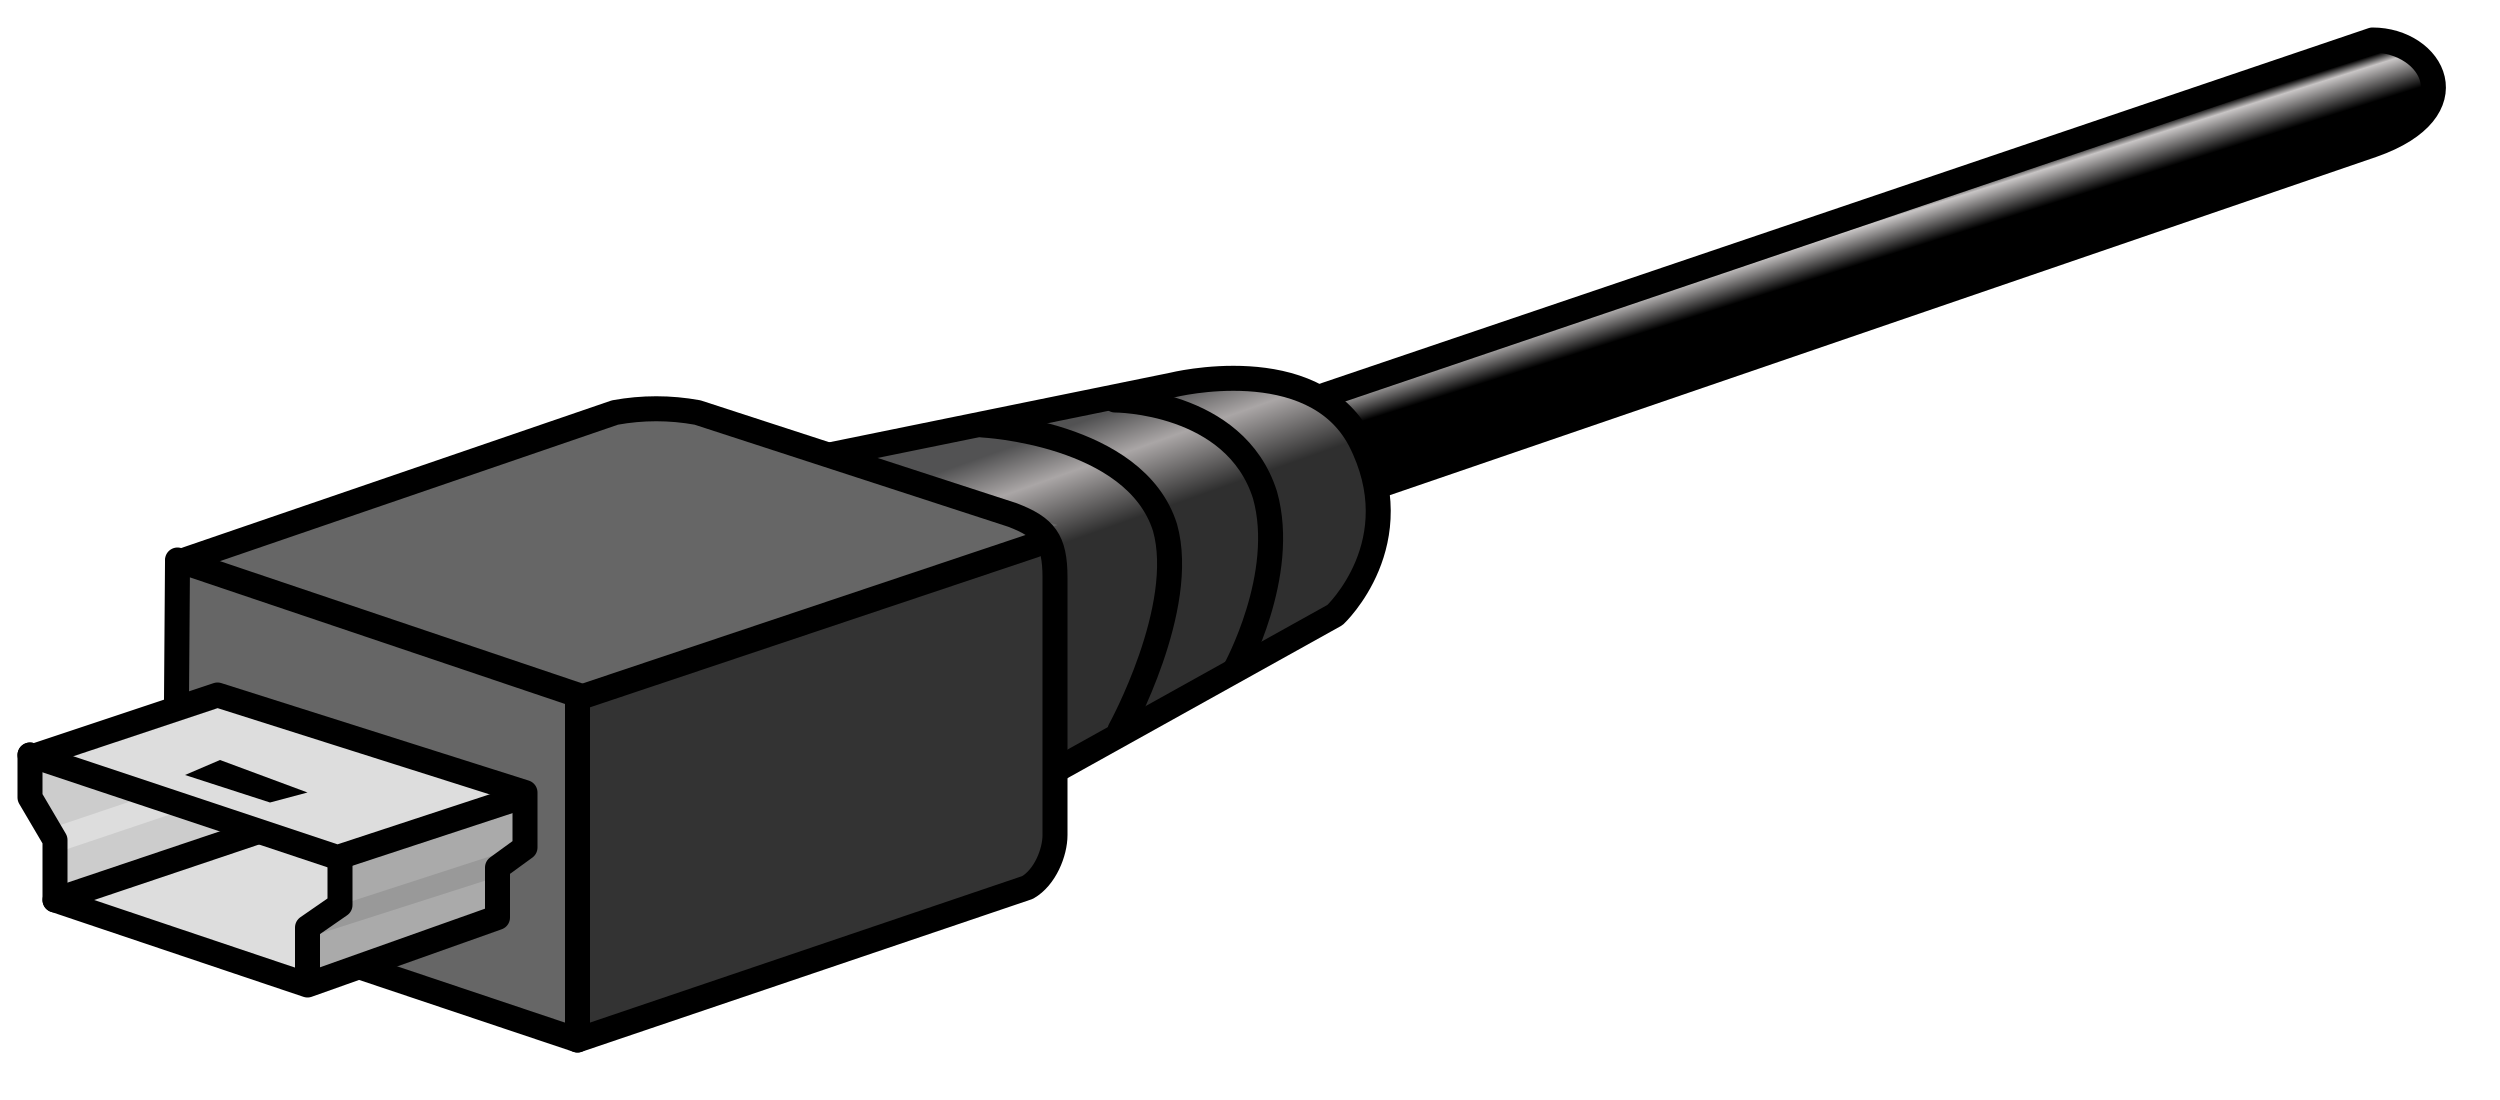
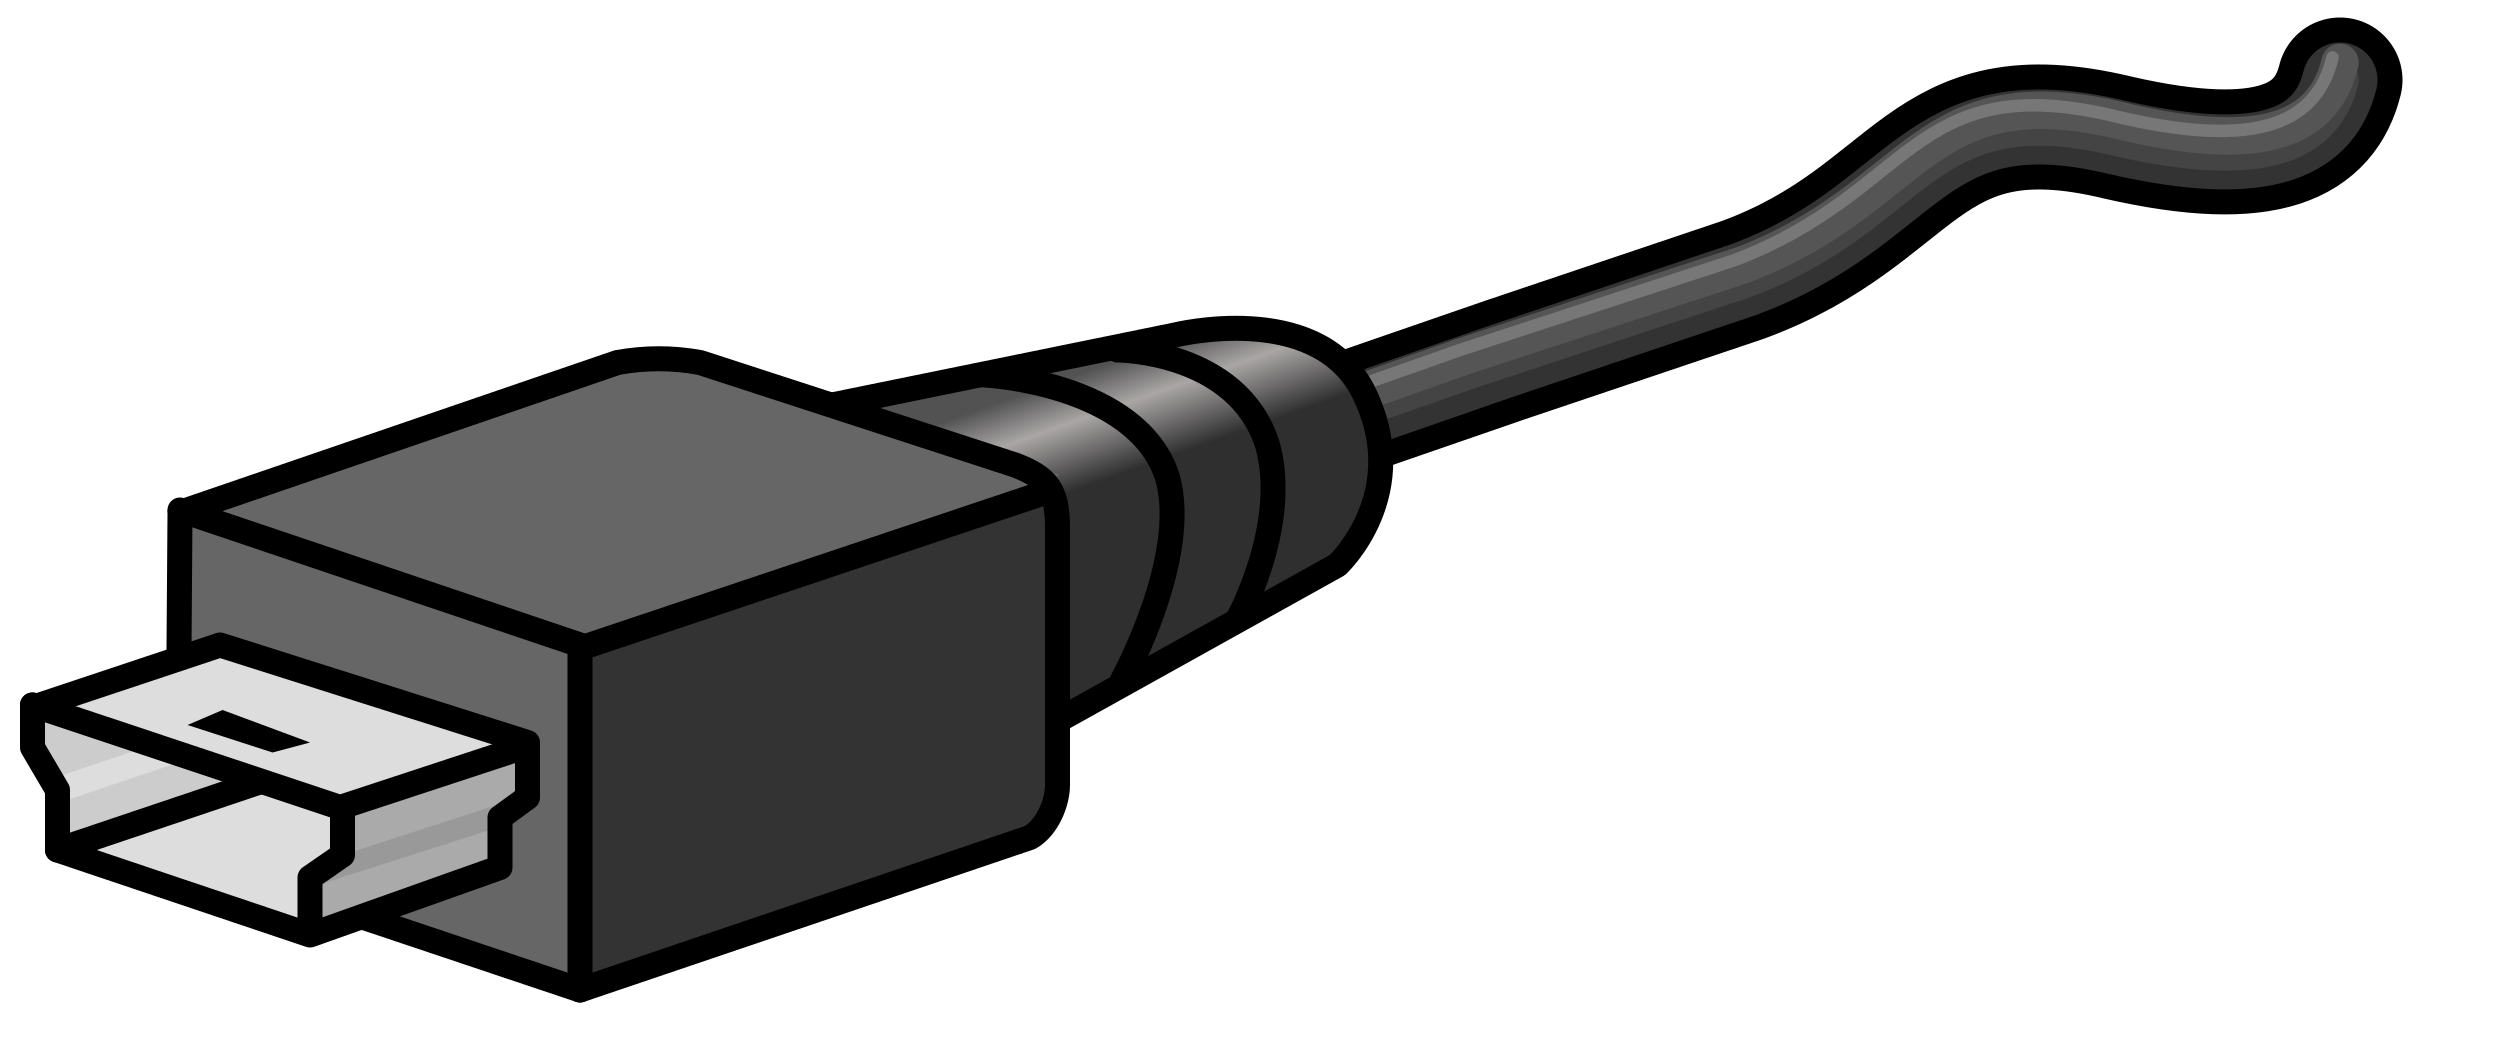
- <svg xmlns="http://www.w3.org/2000/svg" viewBox="0 0 100 44">
+ <svg xmlns="http://www.w3.org/2000/svg" viewBox="0 0 100 42">
  <defs>
-     <linearGradient id="Gradient-0" x1="15.8" y1="-7.6" x2="16.4" y2="-5.7" gradientUnits="userSpaceOnUse">
-       <stop offset="0" stop-color="#000" />
-       <stop offset=".2" stop-color="#c8c5c5" />
-       <stop offset=".9" stop-color="#000" />
-     </linearGradient>
-     <linearGradient id="Gradient-1" x1="1.1" y1="-10.8" x2="4" y2="-2.6" gradientUnits="userSpaceOnUse">
+     <linearGradient id="Gradient-0" x1="1.1" y1="-10.8" x2="4" y2="-2.6" gradientUnits="userSpaceOnUse">
      <stop offset="0" stop-color="#525253" />
      <stop offset=".2" stop-color="#aaa6a6" />
      <stop offset=".5" stop-color="#2f2f2f" />
    </linearGradient>
  </defs>
-   <g transform="translate(7.7,3.6)">
-     <path d="M-35.2 13.7l59.2-20.3c4-1.4 2.4-4.2 0-4.2l-64.6 21.9c0 0 5.4 2.6 5.4 2.6Z" stroke="#000" fill="url(#Gradient-0)" stroke-linecap="round" stroke-linejoin="round" transform="translate(63.2,8.8)" />
-     <path d="M-5.9 5.5l12.4-6.9c0 0 3.1-2.9 1-7c-1.9-3.6-7.5-2.2-7.5-2.2l-14.7 3l8.8 5.3Z" stroke="#000" fill="url(#Gradient-1)" stroke-linecap="round" stroke-linejoin="round" transform="translate(39.2,22.4)" />
+   <g transform="translate(7.8,1.6)">
+     <g transform="translate(50,.6)">
+       <path d="M-30.3 23.5l32.7-11.3l9.5-3.2c7.1-2.6 7.1-7.6 15-5.7c6.1 1.4 8.3 .1 8.9-2.3" stroke="#000" fill="none" stroke-linecap="round" stroke-linejoin="round" stroke-width="5" />
+       <path d="M-30.4 23.6l32.5-11.3l9.8-3.3c7.1-2.6 7.1-7.6 15-5.7c6.1 1.4 8.3 .1 8.9-2.3" stroke="#333" fill="none" stroke-linecap="round" stroke-linejoin="round" stroke-width="3" />
+       <path d="M-30.4 23.6l31.4-11l10.9-3.6c7.1-2.6 7.1-7.6 15-5.7c6.1 1.4 8.3 .1 8.9-2.3" stroke="#444" fill="none" stroke-linecap="round" stroke-linejoin="round" stroke-width="1.5" />
+       <path d="M-30.6 23.1l31.5-11.1l11-3.6c7.1-2.7 7.1-7.6 15-5.8c6.1 1.5 8.3 .2 8.9-2.3" stroke="#555" fill="none" stroke-linecap="round" stroke-linejoin="round" stroke-width="1.5" />
+       <path d="M-30.6 22.8l31.2-11l11-3.6c7.1-2.7 7.1-7.6 15-5.8c6.1 1.5 8.3 .2 8.9-2.3" stroke="#777" fill="none" stroke-linecap="round" stroke-linejoin="round" stroke-width=".5" />
+     </g>
+     <path d="M-5.9 5.5l12.4-6.9c0 0 3.1-2.9 1-7c-1.9-3.6-7.5-2.2-7.5-2.2l-14.7 3l8.8 5.3Z" stroke="#000" fill="url(#Gradient-0)" stroke-linecap="round" stroke-linejoin="round" transform="translate(39.2,22.4)" />
    <g transform="translate(-0.7,12.4)">
      <path d="M37.6 0c0 0 4.8 0 6 3.8c.9 3.2-1.2 7-1.2 7" stroke="#000" fill="none" stroke-linecap="round" stroke-linejoin="round" />
      <path d="M32.3 1c0 0 6.1 .3 7.3 4.1c.9 3.2-1.8 8.1-1.8 8.1" stroke="#000" fill="none" stroke-linecap="round" stroke-linejoin="round" />
      <path d="M16.2 25.6l17.4-6c.8-0.4 1.6-1.4 1.7-2.3v-10.8c-0.2-0.6-0.5-0.8-1-0.6l-18.1 6c0 0 0 13.7 0 13.7Z" fill="#333" />
      <path d="M16.1 11.8v13.9l-16.1-5.5v-13.8c0 0 16.1 5.3 16.1 5.3Z" fill="#666" />
      <path d="M16.2 11.8l-16.1-5.4l19.1-6.4l16.1 5c0 0-19.1 6.8-19.1 6.8Z" fill="#666" />
      <path d="M34.4 5.8l-18.2 6.1" stroke="#000" fill="none" stroke-linecap="round" stroke-linejoin="round" />
      <path d="M.1 6.5l-0.1 13.7l16.1 5.4l18-6.1c.7-0.4 1.1-1.4 1.1-2.1v-10.3c0-1.5-0.4-2-1.7-2.5l-12.6-4.1c-1.1-0.2-2.2-0.2-3.3 0c0 0-17.5 6-17.5 6Z" stroke="#000" fill="none" stroke-linecap="round" stroke-linejoin="round" />
      <path d="M16.1 25.6v-13.8l-16-5.4" stroke="#000" fill="none" stroke-linecap="round" stroke-linejoin="round" />
    </g>
    <g transform="translate(-6.5,24.2)">
      <path d="M1 8.2v-2.4l-1-1.7v-1.6l7.6-2.5l12.2 3.9v2.2l-1.1 .8v2l-7.6 2.6c0 0-10.1-3.3-10.1-3.3Z" fill="#ccc" />
      <path d="M1 8.2l10.1-3.4l7.5 2.1v2l-7.5 2.6c0 0-10.1-3.3-10.1-3.3Z" fill="#ddd" />
      <path d="M1 5.8l10.1-3.4" fill="none" stroke-linecap="round" stroke-linejoin="round" stroke="#ddd" />
      <path d="M1 8.2l10.1-3.4" fill="none" stroke-linecap="round" stroke-linejoin="round" stroke="#000" />
      <path d="M12.3 6.5l-12.3-4.1l7.5-2.4l12.3 4.1c0 0-7.5 2.4-7.5 2.4Z" fill="#ddd" />
      <path d="M19.8 4.1v2l-1.1 .8v2l-7.6 2.6v-2.2l1.3-0.9v-1.9c0 0 7.4-2.4 7.4-2.4Z" fill="#aaa" />
      <path d="M12.4 8.4l-1.3 1.3l7.5-2.4l1.2-1.3c0 0-7.4 2.4-7.4 2.4Z" fill="#999" />
      <path d="M11.1 11.5v-2.2l1.3-0.9v-1.9" stroke="#000" fill="none" stroke-linecap="round" stroke-linejoin="round" />
      <path d="M0 2.4v1.7l1 1.7v2.4l10.1 3.4l7.6-2.7v-2l1.1-0.8v-2.2l-12.3-3.9c0 0-7.5 2.5-7.5 2.5Z" stroke="#000" fill="none" stroke-linecap="round" stroke-linejoin="round" />
      <path d="M0 2.4l12.3 4.1l7.3-2.4" stroke="#000" fill="none" stroke-linecap="round" stroke-linejoin="round" />
      <path d="M6.2 3.2l3.4 1.1l1.5-0.4l-3.5-1.3c0 0-1.4 .6-1.4 .6Z" />
    </g>
  </g>
</svg>
